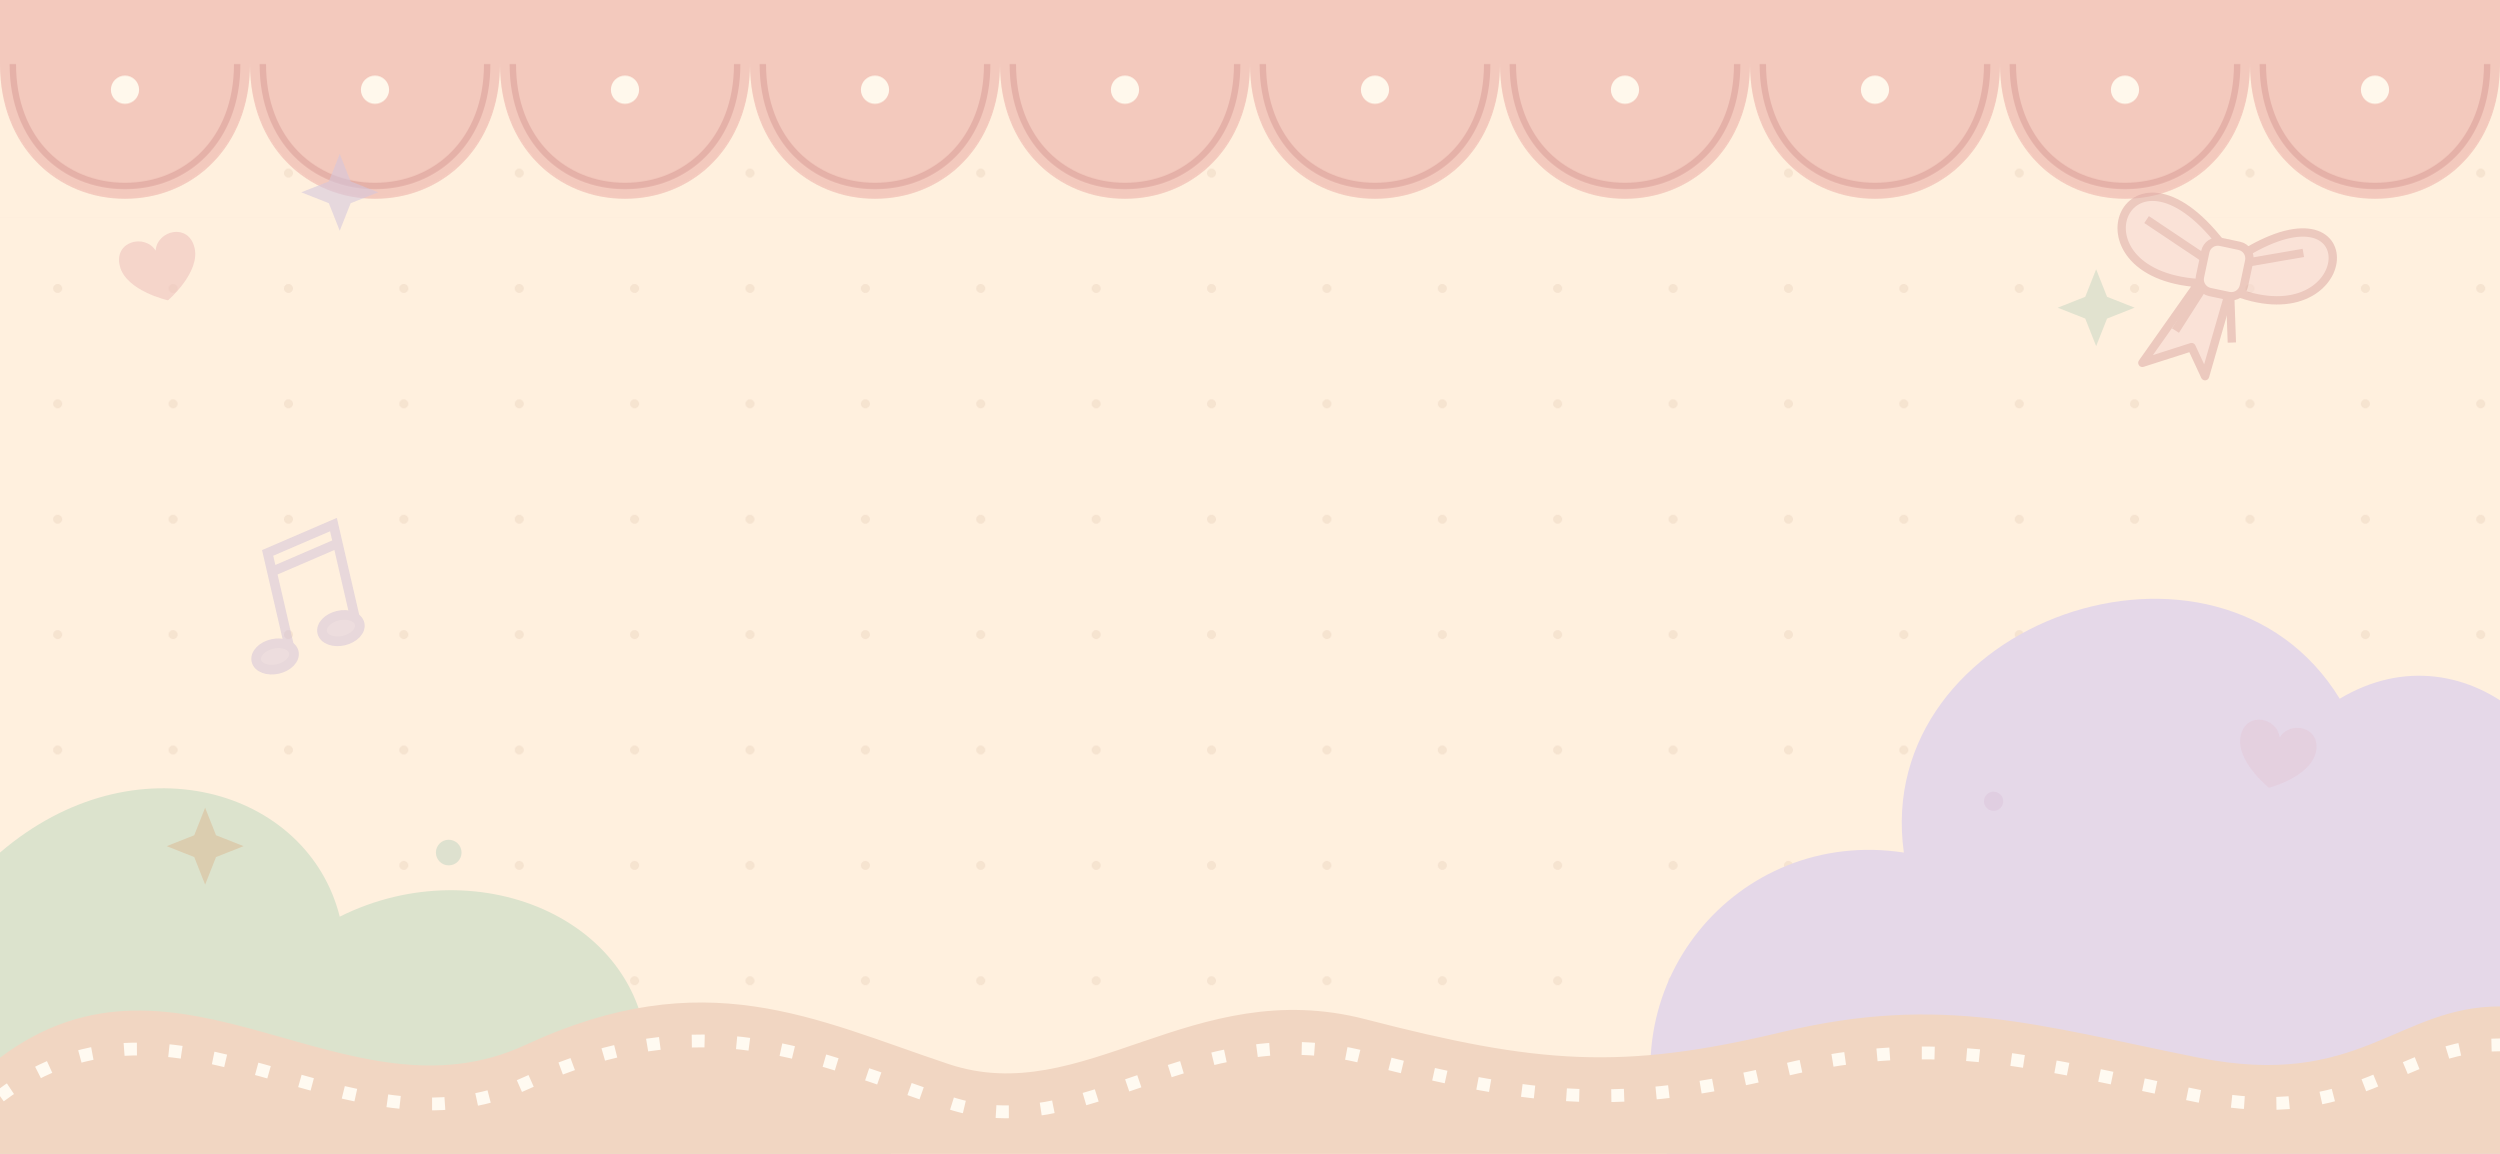
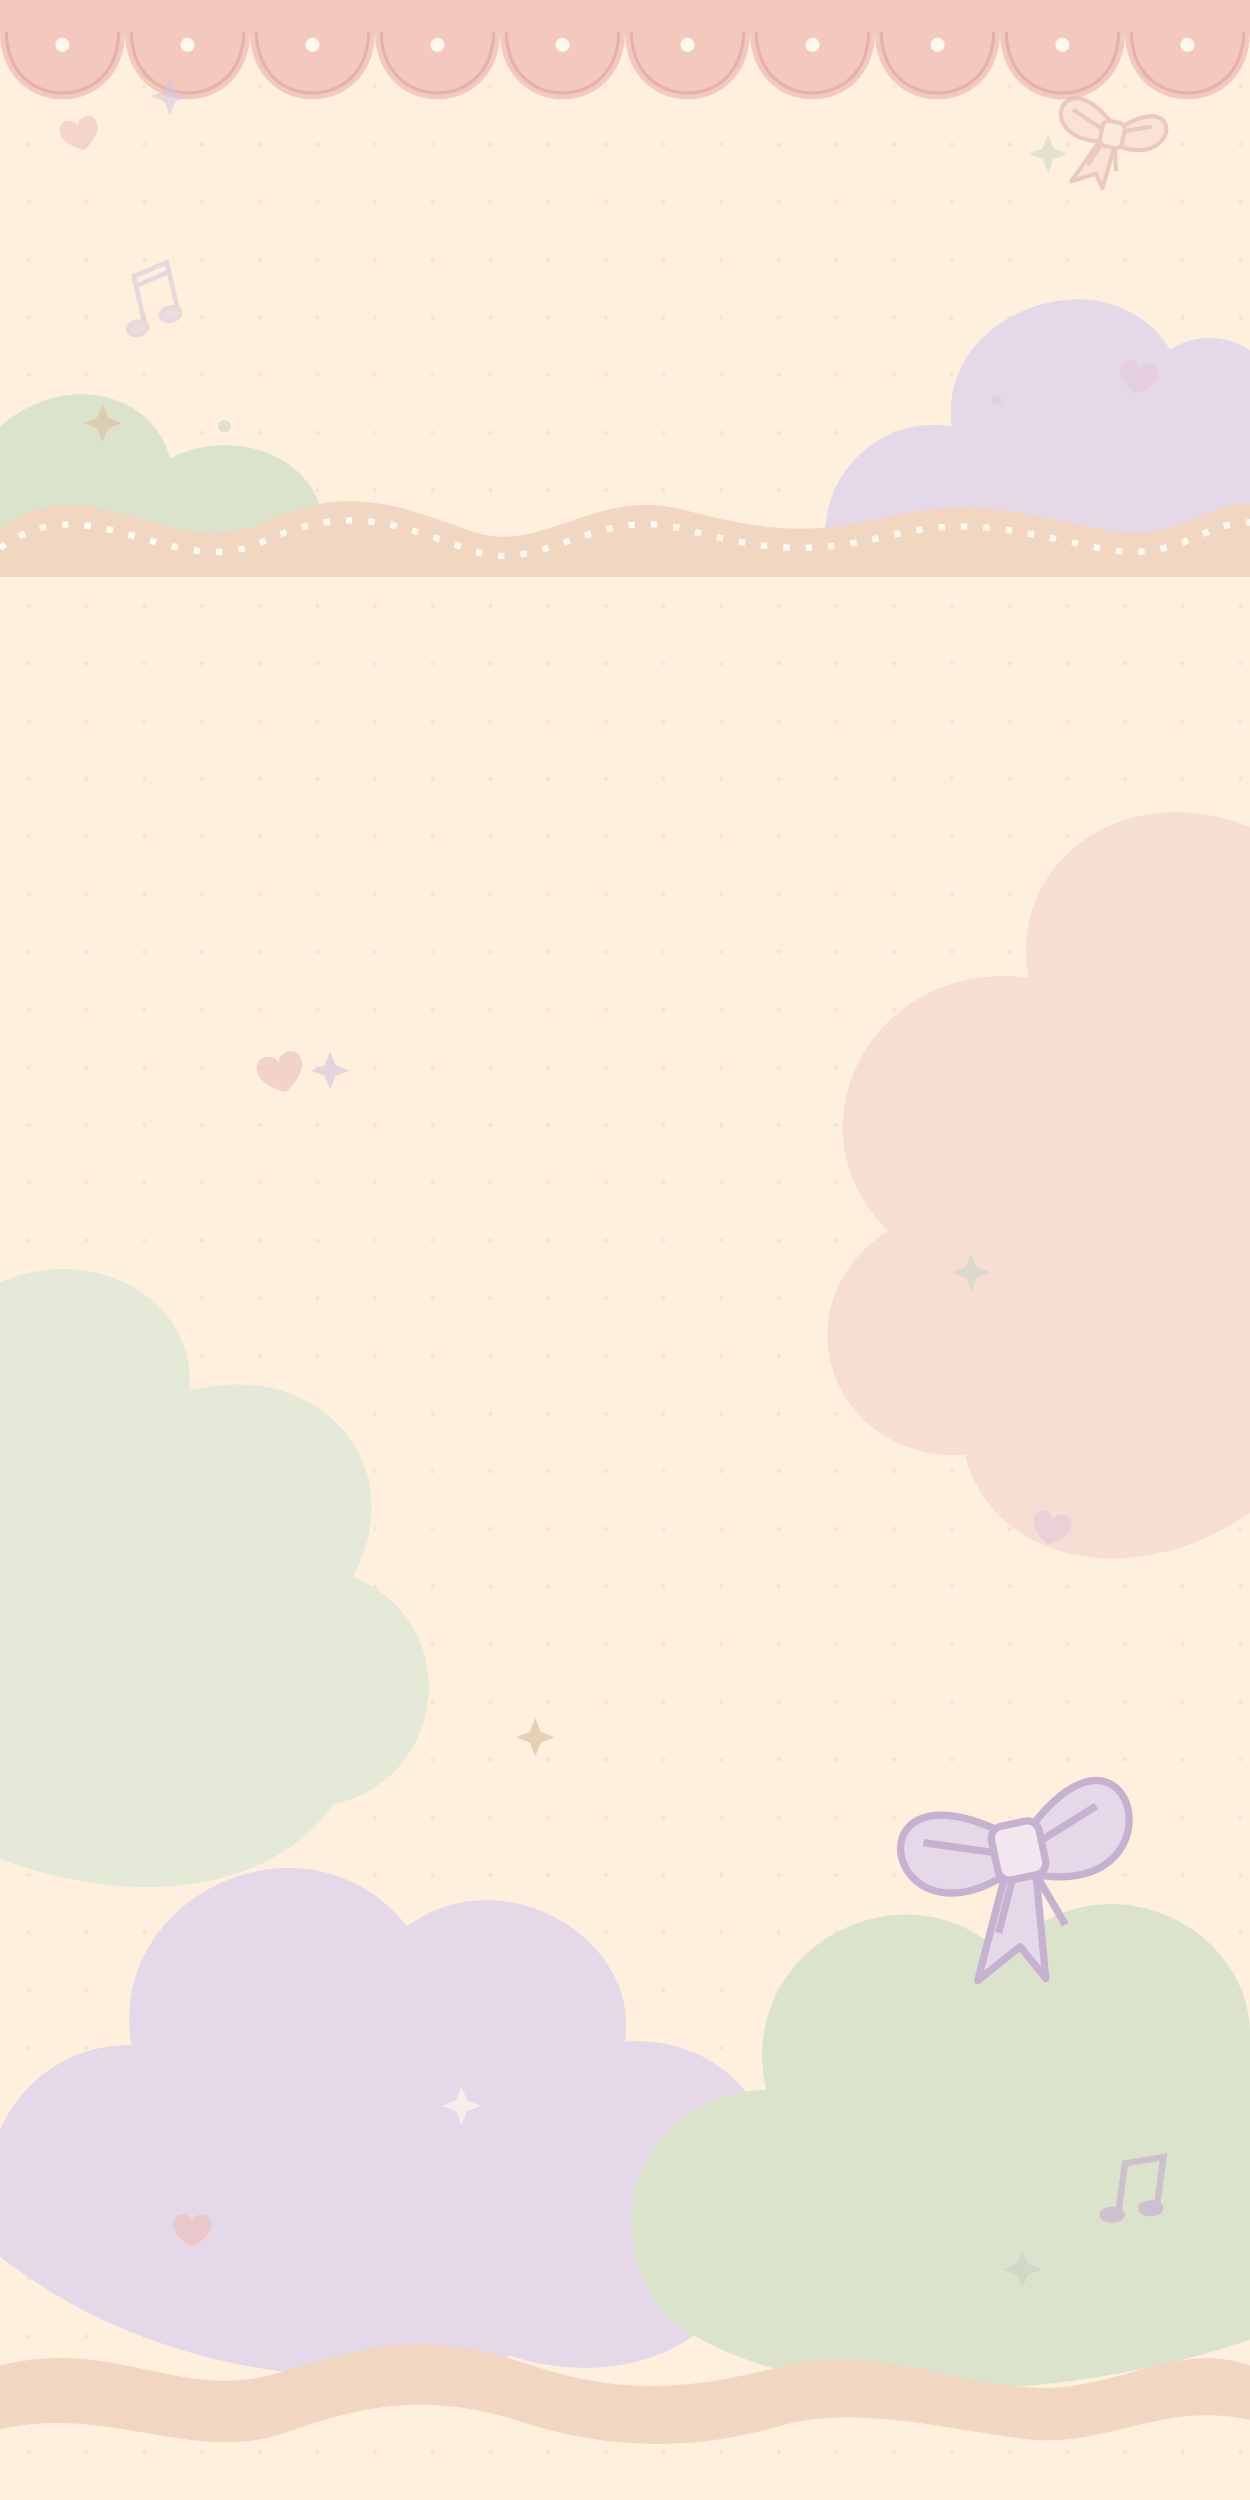
- <svg xmlns="http://www.w3.org/2000/svg" width="390" height="180" viewBox="0 0 390 180" fill="none">
+ <svg xmlns="http://www.w3.org/2000/svg" width="390" height="780" viewBox="0 0 390 780" fill="none">
  <defs>
    <pattern id="dots" width="18" height="18" patternUnits="userSpaceOnUse">
      <circle cx="9" cy="9" r=".7" fill="#c9a58b" opacity=".17" />
    </pattern>
    <pattern id="scallops" width="39" height="34" patternUnits="userSpaceOnUse">
      <path d="M0 0h39v10c0 13-9 21-19.5 21S0 23 0 10Z" fill="#f3c9bd" />
      <path d="M2 10c0 12 8 19 17.5 19S37 22 37 10" stroke="#e5b1a8" stroke-width="1" />
      <circle cx="19.5" cy="14" r="2.2" fill="#fff8ec" />
    </pattern>
    <g id="heart">
      <path d="M0 3C0-1 5-1 6 2c1-3 6-3 6 1 0 4-6 7-6 7S0 7 0 3Z" />
    </g>
    <g id="spark">
      <path d="m0-6 1.7 4.3L6 0 1.7 1.7 0 6-1.7 1.7-6 0l4.3-1.7Z" />
    </g>
  </defs>
-   <path fill="#fff0de" d="M0 0h390v180H0z" />
-   <path fill="url(#dots)" d="M0 0h390v180H0z" />
+   <path fill="#fff0de" d="M0 0h390v780H0z" />
+   <path fill="url(#dots)" d="M0 0h390v780H0z" />
  <path d="M260 180c-10-26 11-51 37-47-5-36 49-55 68-24 20-12 42 8 38 32v39Z" fill="#e5d8e8" />
  <path d="M0 180v-47c21-18 48-10 53 10 22-11 49 1 48 24 28-5 35 4 38 13Z" fill="#dce3cd" />
  <path fill="url(#scallops)" d="M0 0h390v34H0z" />
  <path d="M0 165c28-21 54 11 82-2s45-4 66 3 38-14 65-7 40 8 65 2 40-1 65 4 31-8 47-8v23H0Z" fill="#f1d6c2" />
  <path d="M0 171c28-21 54 11 82-2s45-4 66 3 38-14 65-7 40 8 65 2 40-1 65 4 31-8 47-8" stroke="#fffaf1" stroke-width="2" stroke-dasharray="2 5" />
  <g opacity=".58">
    <use href="#heart" x="19" y="37" fill="#edc1bc" transform="rotate(-14 25 42)" />
    <use href="#spark" x="53" y="30" fill="#d4c6dc" />
    <use href="#spark" x="327" y="48" fill="#ccd8c4" />
    <use href="#heart" x="349" y="113" fill="#e4c9d9" transform="rotate(12 355 118)" />
    <use href="#spark" x="32" y="132" fill="#dbbd99" />
    <circle cx="70" cy="133" r="2" fill="#c7d6c4" />
    <circle cx="311" cy="125" r="1.5" fill="#ddc7dd" />
  </g>
  <g transform="translate(348 35) rotate(12)" stroke="#dca9a4" stroke-width="1.3" stroke-linejoin="round" opacity=".55">
    <path d="M0 4C-19-13-24 13-3 10L-9 24l7-4 3 4 1-14C23 14 20-12 3 4Z" fill="#f6d7d2" />
    <path d="m-3 6-10-4m15 4 10-4M-2 10l-3 8m7-8 2 8" />
    <rect x="-3" y="3" width="7" height="8" rx="2" fill="#fbe5db" />
  </g>
  <g transform="translate(44 96) rotate(-13)" stroke="#cbbad6" stroke-width="1.5" stroke-linecap="round" opacity=".45">
    <path d="M0 5v-15l11-2V3M0-7l11-2" />
    <ellipse cx="-2.5" cy="6" rx="3" ry="2" fill="#d7c6dd" />
    <ellipse cx="8.5" cy="4" rx="3" ry="2" fill="#d7c6dd" />
  </g>
+   <path d="M390 258c-40-16-76 12-69 47-50-6-76 48-44 79-35 23-18 72 24 70 9 34 53 43 89 18Z" fill="#f6ded4" />
+   <path d="M0 400c31-13 62 7 59 34 41-11 70 24 51 58 35 14 30 63-6 71-19 27-61 33-104 17Z" fill="#e4e9d8" />
+   <g opacity=".65">
+     <use href="#heart" x="56" y="278" fill="#edc1bc" transform="rotate(-14 62 283) scale(1.2)" />
+     <use href="#spark" x="103" y="334" fill="#d4c6dc" />
+     <use href="#spark" x="303" y="397" fill="#ccd8c4" />
+     <use href="#heart" x="322" y="472" fill="#e4c9d9" transform="rotate(12 328 477)" />
+     <use href="#spark" x="167" y="542" fill="#dbbd99" />
+   </g>
+   <path d="M0 704c-13-32 7-66 41-66-8-47 55-76 86-37 30-22 73 4 68 36 40-3 62 42 37 69-8 29-42 39-73 29-56 16-119 1-159-31Z" fill="#e5d8e8" />
+   <path d="M208 723c-25-31-5-70 31-71-10-45 44-72 74-42 29-33 78-10 77 26v94c-49 17-137 27-182-7Z" fill="#dce3cd" />
+   <g transform="translate(316 569) rotate(-12) scale(1.9)" stroke="#c6b2d0" stroke-width="1.2" stroke-linejoin="round">
+     <path d="M-2 1C-24-16-25 16-3 8L-11 24l8-4 3 6 2-17C25 18 24-17 3 1Z" fill="#e5d8e8" />
+     <path d="m-4 4-11-4m18 4 11-4m-16 9-4 8m8-8 3 9" />
+     <rect x="-4" y="0" width="8" height="9" rx="2" fill="#f3e7ef" />
+   </g>
+   <g opacity=".7">
+     <use href="#heart" x="54" y="691" fill="#edc1bc" />
+     <use href="#spark" x="144" y="657" fill="#fff8ec" />
+     <use href="#spark" x="319" y="708" fill="#c7d6c4" />
+     <path d="m349 690 2-15 12-2-2 15" stroke="#c6b2d0" stroke-width="2" stroke-linecap="round" />
+     <ellipse cx="347" cy="691" rx="4" ry="2.5" fill="#c6b2d0" />
+     <ellipse cx="359" cy="689" rx="4" ry="2.5" fill="#c6b2d0" />
+   </g>
+   <path d="M0 738c37-9 56 12 88 2s48-12 78-2 52 7 79 0 52 6 78 7 44-15 67-7v17c-28-6-45 9-70 6s-53-11-77-4-51 8-79-1-47-7-75 3-56-9-89-1Z" fill="#f1d6c2" />
</svg>
